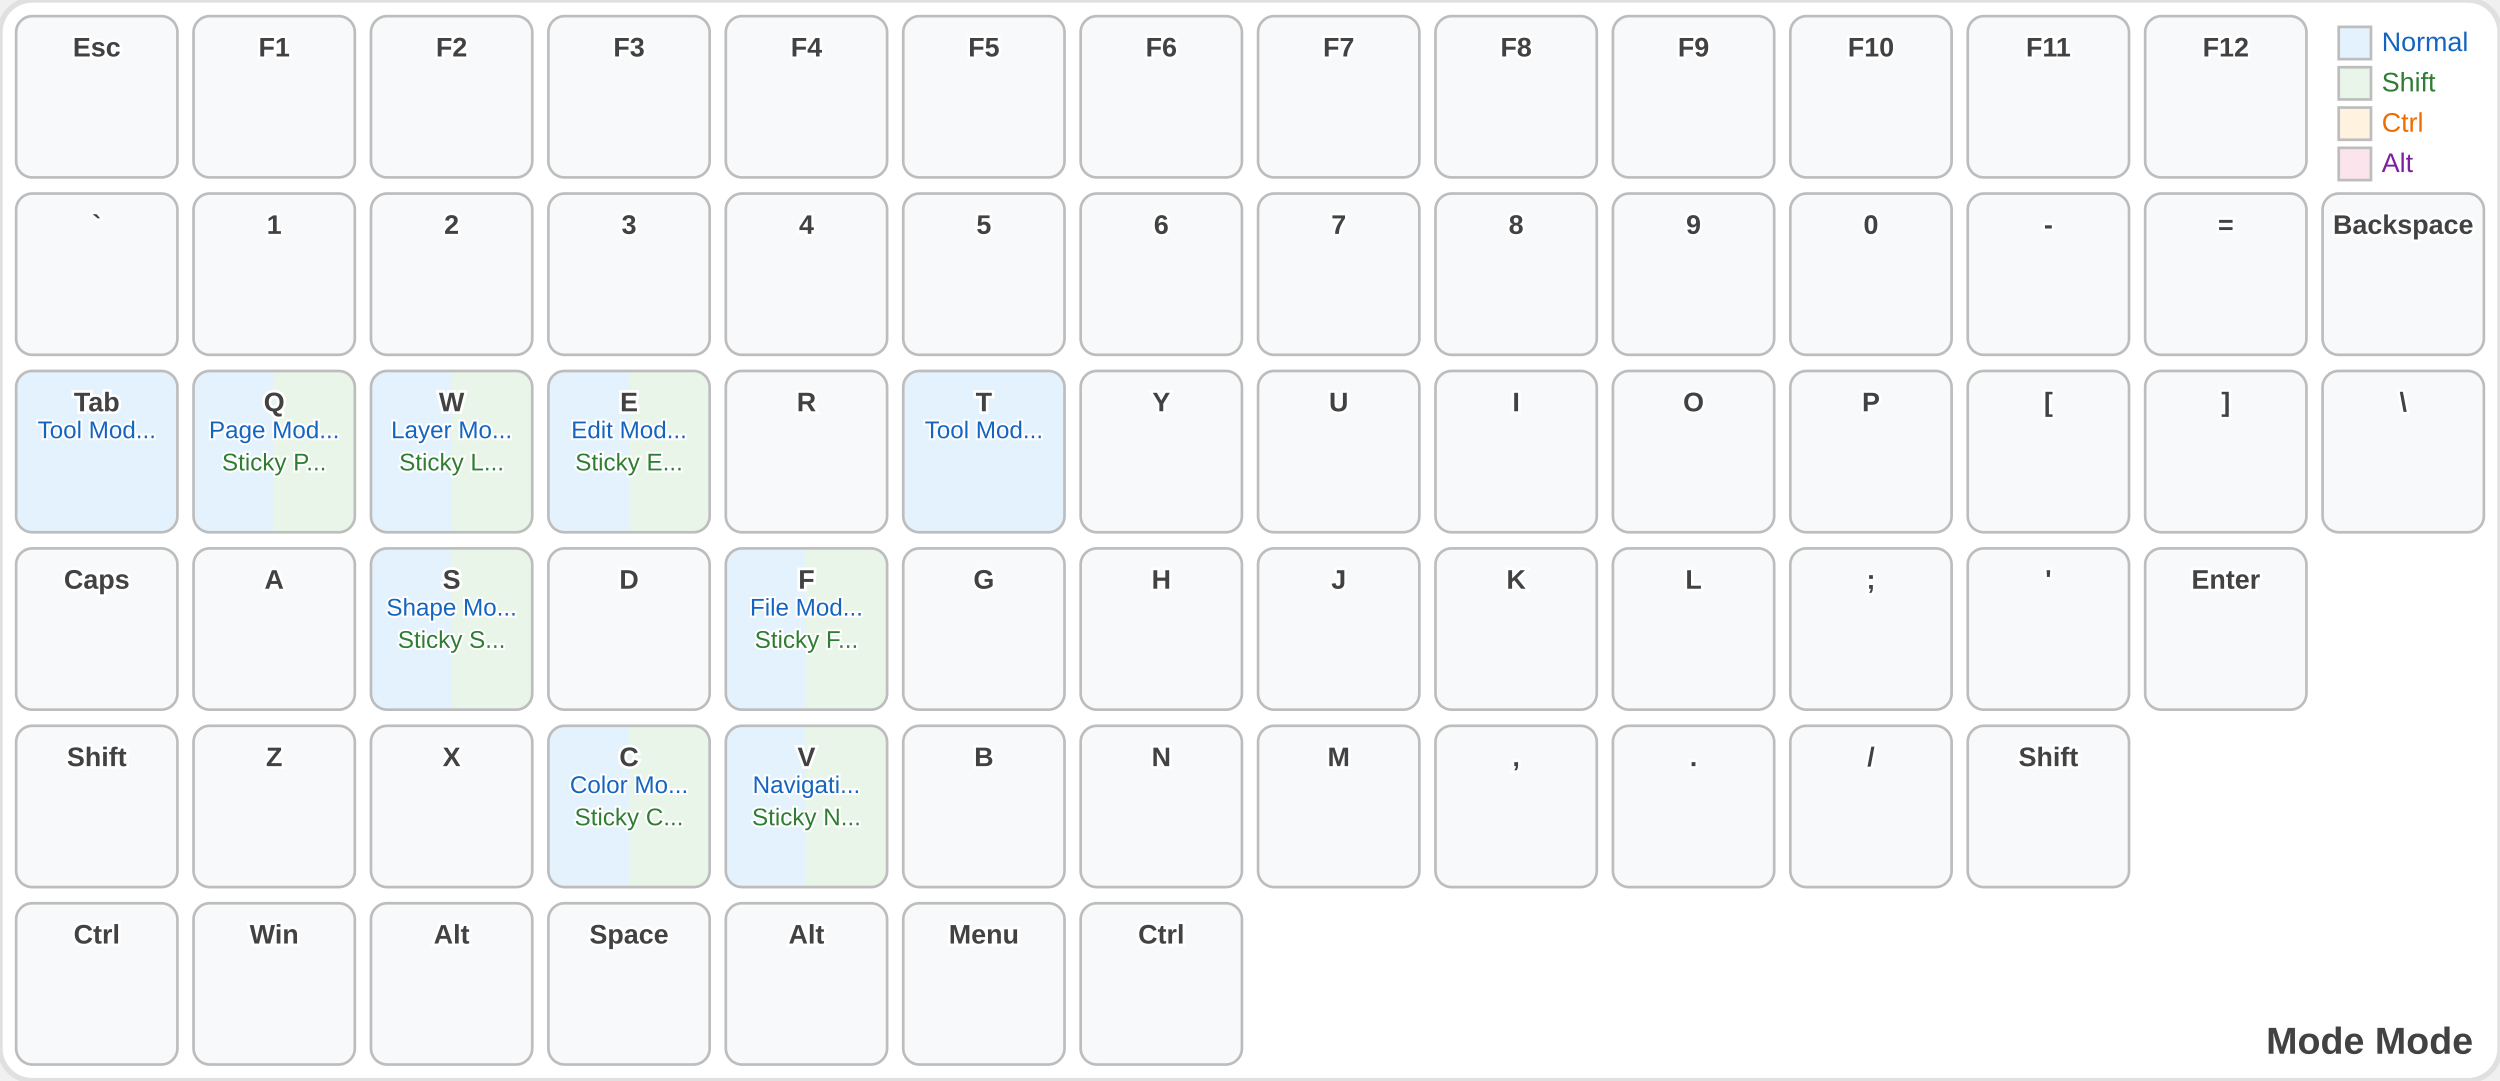
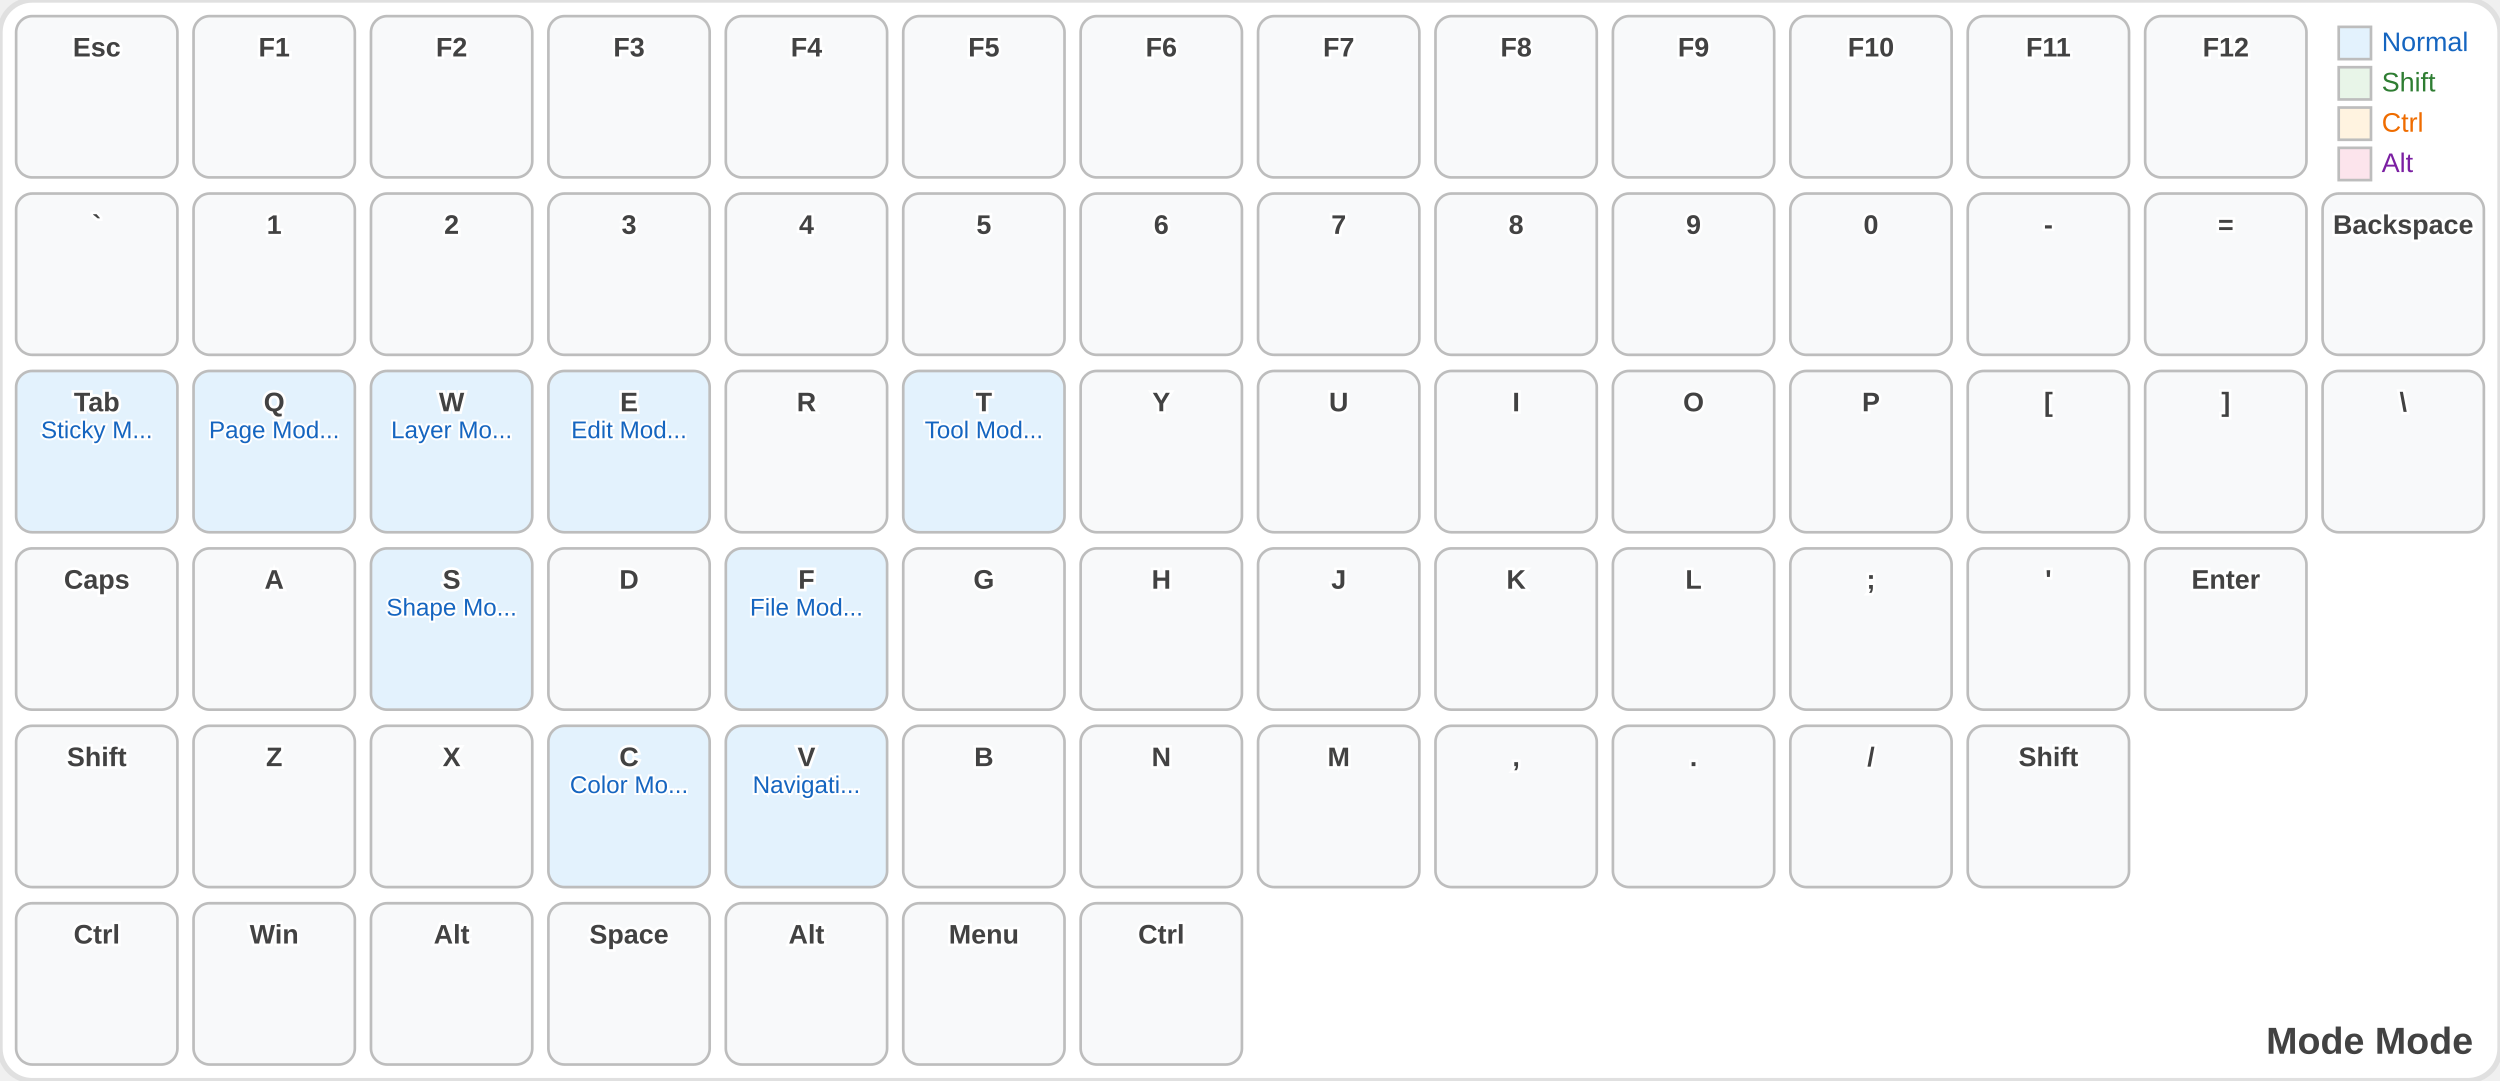
<svg xmlns="http://www.w3.org/2000/svg" baseProfile="full" height="402" version="1.1" width="930">
-   <defs>
-     <linearGradient id="gradient_Q_72_138" x1="0" x2="1" y1="0" y2="0">
-       <stop offset="0.0" stop-color="#e3f2fd" />
-       <stop offset="0.5" stop-color="#e3f2fd" />
-       <stop offset="0.5" stop-color="#e3f2fd" />
-       <stop offset="0.5" stop-color="#e8f5e8" />
-     </linearGradient>
-     <linearGradient id="gradient_W_138_138" x1="0" x2="1" y1="0" y2="0">
-       <stop offset="0.0" stop-color="#e3f2fd" />
-       <stop offset="0.5" stop-color="#e3f2fd" />
-       <stop offset="0.5" stop-color="#e3f2fd" />
-       <stop offset="0.5" stop-color="#e8f5e8" />
-     </linearGradient>
-     <linearGradient id="gradient_E_204_138" x1="0" x2="1" y1="0" y2="0">
-       <stop offset="0.0" stop-color="#e3f2fd" />
-       <stop offset="0.5" stop-color="#e3f2fd" />
-       <stop offset="0.5" stop-color="#e3f2fd" />
-       <stop offset="0.5" stop-color="#e8f5e8" />
-     </linearGradient>
-     <linearGradient id="gradient_S_138_204" x1="0" x2="1" y1="0" y2="0">
-       <stop offset="0.0" stop-color="#e3f2fd" />
-       <stop offset="0.5" stop-color="#e3f2fd" />
-       <stop offset="0.5" stop-color="#e3f2fd" />
-       <stop offset="0.5" stop-color="#e8f5e8" />
-     </linearGradient>
-     <linearGradient id="gradient_F_270_204" x1="0" x2="1" y1="0" y2="0">
-       <stop offset="0.0" stop-color="#e3f2fd" />
-       <stop offset="0.5" stop-color="#e3f2fd" />
-       <stop offset="0.5" stop-color="#e3f2fd" />
-       <stop offset="0.5" stop-color="#e8f5e8" />
-     </linearGradient>
-     <linearGradient id="gradient_C_204_270" x1="0" x2="1" y1="0" y2="0">
-       <stop offset="0.0" stop-color="#e3f2fd" />
-       <stop offset="0.5" stop-color="#e3f2fd" />
-       <stop offset="0.5" stop-color="#e3f2fd" />
-       <stop offset="0.5" stop-color="#e8f5e8" />
-     </linearGradient>
-     <linearGradient id="gradient_V_270_270" x1="0" x2="1" y1="0" y2="0">
-       <stop offset="0.0" stop-color="#e3f2fd" />
-       <stop offset="0.5" stop-color="#e3f2fd" />
-       <stop offset="0.5" stop-color="#e3f2fd" />
-       <stop offset="0.5" stop-color="#e8f5e8" />
-     </linearGradient>
-   </defs>
+   <defs />
  <rect fill="#ffffff" height="402" rx="12" ry="12" stroke="#e0e0e0" stroke-width="2" width="930" x="0" y="0" />
  <rect fill="#e3f2fd" height="12" stroke="#bdbdbd" width="12" x="870" y="10" />
  <text fill="#1565c0" font-family="Arial, sans-serif" font-size="10" x="886" y="19">Normal</text>
  <rect fill="#e8f5e8" height="12" stroke="#bdbdbd" width="12" x="870" y="25" />
  <text fill="#2e7d32" font-family="Arial, sans-serif" font-size="10" x="886" y="34">Shift</text>
  <rect fill="#fff3e0" height="12" stroke="#bdbdbd" width="12" x="870" y="40" />
  <text fill="#ef6c00" font-family="Arial, sans-serif" font-size="10" x="886" y="49">Ctrl</text>
  <rect fill="#fce4ec" height="12" stroke="#bdbdbd" width="12" x="870" y="55" />
  <text fill="#7b1fa2" font-family="Arial, sans-serif" font-size="10" x="886" y="64">Alt</text>
  <text fill="none" font-family="Arial, sans-serif" font-size="14" font-weight="bold" stroke="#ffffff" stroke-width="2" text-anchor="end" x="920" y="392">Mode Mode</text>
  <text fill="#424242" font-family="Arial, sans-serif" font-size="14" font-weight="bold" text-anchor="end" x="920" y="392">Mode Mode</text>
  <rect fill="#f8f9fa" height="60" rx="6" ry="6" stroke="#bdbdbd" stroke-width="1" width="60" x="6" y="6" />
  <text fill="none" font-family="Arial, sans-serif" font-size="10" font-weight="bold" stroke="#ffffff" stroke-width="2" text-anchor="middle" x="36.0" y="21">Esc</text>
  <text fill="#424242" font-family="Arial, sans-serif" font-size="10" font-weight="bold" text-anchor="middle" x="36.0" y="21">Esc</text>
  <rect fill="#f8f9fa" height="60" rx="6" ry="6" stroke="#bdbdbd" stroke-width="1" width="60" x="72" y="6" />
  <text fill="none" font-family="Arial, sans-serif" font-size="10" font-weight="bold" stroke="#ffffff" stroke-width="2" text-anchor="middle" x="102.0" y="21">F1</text>
  <text fill="#424242" font-family="Arial, sans-serif" font-size="10" font-weight="bold" text-anchor="middle" x="102.0" y="21">F1</text>
  <rect fill="#f8f9fa" height="60" rx="6" ry="6" stroke="#bdbdbd" stroke-width="1" width="60" x="138" y="6" />
  <text fill="none" font-family="Arial, sans-serif" font-size="10" font-weight="bold" stroke="#ffffff" stroke-width="2" text-anchor="middle" x="168.0" y="21">F2</text>
  <text fill="#424242" font-family="Arial, sans-serif" font-size="10" font-weight="bold" text-anchor="middle" x="168.0" y="21">F2</text>
  <rect fill="#f8f9fa" height="60" rx="6" ry="6" stroke="#bdbdbd" stroke-width="1" width="60" x="204" y="6" />
  <text fill="none" font-family="Arial, sans-serif" font-size="10" font-weight="bold" stroke="#ffffff" stroke-width="2" text-anchor="middle" x="234.0" y="21">F3</text>
  <text fill="#424242" font-family="Arial, sans-serif" font-size="10" font-weight="bold" text-anchor="middle" x="234.0" y="21">F3</text>
  <rect fill="#f8f9fa" height="60" rx="6" ry="6" stroke="#bdbdbd" stroke-width="1" width="60" x="270" y="6" />
  <text fill="none" font-family="Arial, sans-serif" font-size="10" font-weight="bold" stroke="#ffffff" stroke-width="2" text-anchor="middle" x="300.0" y="21">F4</text>
  <text fill="#424242" font-family="Arial, sans-serif" font-size="10" font-weight="bold" text-anchor="middle" x="300.0" y="21">F4</text>
  <rect fill="#f8f9fa" height="60" rx="6" ry="6" stroke="#bdbdbd" stroke-width="1" width="60" x="336" y="6" />
  <text fill="none" font-family="Arial, sans-serif" font-size="10" font-weight="bold" stroke="#ffffff" stroke-width="2" text-anchor="middle" x="366.0" y="21">F5</text>
  <text fill="#424242" font-family="Arial, sans-serif" font-size="10" font-weight="bold" text-anchor="middle" x="366.0" y="21">F5</text>
  <rect fill="#f8f9fa" height="60" rx="6" ry="6" stroke="#bdbdbd" stroke-width="1" width="60" x="402" y="6" />
  <text fill="none" font-family="Arial, sans-serif" font-size="10" font-weight="bold" stroke="#ffffff" stroke-width="2" text-anchor="middle" x="432.0" y="21">F6</text>
  <text fill="#424242" font-family="Arial, sans-serif" font-size="10" font-weight="bold" text-anchor="middle" x="432.0" y="21">F6</text>
  <rect fill="#f8f9fa" height="60" rx="6" ry="6" stroke="#bdbdbd" stroke-width="1" width="60" x="468" y="6" />
  <text fill="none" font-family="Arial, sans-serif" font-size="10" font-weight="bold" stroke="#ffffff" stroke-width="2" text-anchor="middle" x="498.0" y="21">F7</text>
  <text fill="#424242" font-family="Arial, sans-serif" font-size="10" font-weight="bold" text-anchor="middle" x="498.0" y="21">F7</text>
  <rect fill="#f8f9fa" height="60" rx="6" ry="6" stroke="#bdbdbd" stroke-width="1" width="60" x="534" y="6" />
  <text fill="none" font-family="Arial, sans-serif" font-size="10" font-weight="bold" stroke="#ffffff" stroke-width="2" text-anchor="middle" x="564.0" y="21">F8</text>
  <text fill="#424242" font-family="Arial, sans-serif" font-size="10" font-weight="bold" text-anchor="middle" x="564.0" y="21">F8</text>
  <rect fill="#f8f9fa" height="60" rx="6" ry="6" stroke="#bdbdbd" stroke-width="1" width="60" x="600" y="6" />
  <text fill="none" font-family="Arial, sans-serif" font-size="10" font-weight="bold" stroke="#ffffff" stroke-width="2" text-anchor="middle" x="630.0" y="21">F9</text>
  <text fill="#424242" font-family="Arial, sans-serif" font-size="10" font-weight="bold" text-anchor="middle" x="630.0" y="21">F9</text>
  <rect fill="#f8f9fa" height="60" rx="6" ry="6" stroke="#bdbdbd" stroke-width="1" width="60" x="666" y="6" />
  <text fill="none" font-family="Arial, sans-serif" font-size="10" font-weight="bold" stroke="#ffffff" stroke-width="2" text-anchor="middle" x="696.0" y="21">F10</text>
  <text fill="#424242" font-family="Arial, sans-serif" font-size="10" font-weight="bold" text-anchor="middle" x="696.0" y="21">F10</text>
  <rect fill="#f8f9fa" height="60" rx="6" ry="6" stroke="#bdbdbd" stroke-width="1" width="60" x="732" y="6" />
  <text fill="none" font-family="Arial, sans-serif" font-size="10" font-weight="bold" stroke="#ffffff" stroke-width="2" text-anchor="middle" x="762.0" y="21">F11</text>
  <text fill="#424242" font-family="Arial, sans-serif" font-size="10" font-weight="bold" text-anchor="middle" x="762.0" y="21">F11</text>
  <rect fill="#f8f9fa" height="60" rx="6" ry="6" stroke="#bdbdbd" stroke-width="1" width="60" x="798" y="6" />
  <text fill="none" font-family="Arial, sans-serif" font-size="10" font-weight="bold" stroke="#ffffff" stroke-width="2" text-anchor="middle" x="828.0" y="21">F12</text>
  <text fill="#424242" font-family="Arial, sans-serif" font-size="10" font-weight="bold" text-anchor="middle" x="828.0" y="21">F12</text>
  <rect fill="#f8f9fa" height="60" rx="6" ry="6" stroke="#bdbdbd" stroke-width="1" width="60" x="6" y="72" />
  <text fill="none" font-family="Arial, sans-serif" font-size="10" font-weight="bold" stroke="#ffffff" stroke-width="2" text-anchor="middle" x="36.0" y="87">`</text>
  <text fill="#424242" font-family="Arial, sans-serif" font-size="10" font-weight="bold" text-anchor="middle" x="36.0" y="87">`</text>
  <rect fill="#f8f9fa" height="60" rx="6" ry="6" stroke="#bdbdbd" stroke-width="1" width="60" x="72" y="72" />
  <text fill="none" font-family="Arial, sans-serif" font-size="10" font-weight="bold" stroke="#ffffff" stroke-width="2" text-anchor="middle" x="102.0" y="87">1</text>
  <text fill="#424242" font-family="Arial, sans-serif" font-size="10" font-weight="bold" text-anchor="middle" x="102.0" y="87">1</text>
  <rect fill="#f8f9fa" height="60" rx="6" ry="6" stroke="#bdbdbd" stroke-width="1" width="60" x="138" y="72" />
  <text fill="none" font-family="Arial, sans-serif" font-size="10" font-weight="bold" stroke="#ffffff" stroke-width="2" text-anchor="middle" x="168.0" y="87">2</text>
  <text fill="#424242" font-family="Arial, sans-serif" font-size="10" font-weight="bold" text-anchor="middle" x="168.0" y="87">2</text>
  <rect fill="#f8f9fa" height="60" rx="6" ry="6" stroke="#bdbdbd" stroke-width="1" width="60" x="204" y="72" />
  <text fill="none" font-family="Arial, sans-serif" font-size="10" font-weight="bold" stroke="#ffffff" stroke-width="2" text-anchor="middle" x="234.0" y="87">3</text>
  <text fill="#424242" font-family="Arial, sans-serif" font-size="10" font-weight="bold" text-anchor="middle" x="234.0" y="87">3</text>
  <rect fill="#f8f9fa" height="60" rx="6" ry="6" stroke="#bdbdbd" stroke-width="1" width="60" x="270" y="72" />
  <text fill="none" font-family="Arial, sans-serif" font-size="10" font-weight="bold" stroke="#ffffff" stroke-width="2" text-anchor="middle" x="300.0" y="87">4</text>
  <text fill="#424242" font-family="Arial, sans-serif" font-size="10" font-weight="bold" text-anchor="middle" x="300.0" y="87">4</text>
  <rect fill="#f8f9fa" height="60" rx="6" ry="6" stroke="#bdbdbd" stroke-width="1" width="60" x="336" y="72" />
  <text fill="none" font-family="Arial, sans-serif" font-size="10" font-weight="bold" stroke="#ffffff" stroke-width="2" text-anchor="middle" x="366.0" y="87">5</text>
  <text fill="#424242" font-family="Arial, sans-serif" font-size="10" font-weight="bold" text-anchor="middle" x="366.0" y="87">5</text>
  <rect fill="#f8f9fa" height="60" rx="6" ry="6" stroke="#bdbdbd" stroke-width="1" width="60" x="402" y="72" />
  <text fill="none" font-family="Arial, sans-serif" font-size="10" font-weight="bold" stroke="#ffffff" stroke-width="2" text-anchor="middle" x="432.0" y="87">6</text>
  <text fill="#424242" font-family="Arial, sans-serif" font-size="10" font-weight="bold" text-anchor="middle" x="432.0" y="87">6</text>
  <rect fill="#f8f9fa" height="60" rx="6" ry="6" stroke="#bdbdbd" stroke-width="1" width="60" x="468" y="72" />
  <text fill="none" font-family="Arial, sans-serif" font-size="10" font-weight="bold" stroke="#ffffff" stroke-width="2" text-anchor="middle" x="498.0" y="87">7</text>
  <text fill="#424242" font-family="Arial, sans-serif" font-size="10" font-weight="bold" text-anchor="middle" x="498.0" y="87">7</text>
  <rect fill="#f8f9fa" height="60" rx="6" ry="6" stroke="#bdbdbd" stroke-width="1" width="60" x="534" y="72" />
  <text fill="none" font-family="Arial, sans-serif" font-size="10" font-weight="bold" stroke="#ffffff" stroke-width="2" text-anchor="middle" x="564.0" y="87">8</text>
  <text fill="#424242" font-family="Arial, sans-serif" font-size="10" font-weight="bold" text-anchor="middle" x="564.0" y="87">8</text>
  <rect fill="#f8f9fa" height="60" rx="6" ry="6" stroke="#bdbdbd" stroke-width="1" width="60" x="600" y="72" />
  <text fill="none" font-family="Arial, sans-serif" font-size="10" font-weight="bold" stroke="#ffffff" stroke-width="2" text-anchor="middle" x="630.0" y="87">9</text>
  <text fill="#424242" font-family="Arial, sans-serif" font-size="10" font-weight="bold" text-anchor="middle" x="630.0" y="87">9</text>
  <rect fill="#f8f9fa" height="60" rx="6" ry="6" stroke="#bdbdbd" stroke-width="1" width="60" x="666" y="72" />
  <text fill="none" font-family="Arial, sans-serif" font-size="10" font-weight="bold" stroke="#ffffff" stroke-width="2" text-anchor="middle" x="696.0" y="87">0</text>
  <text fill="#424242" font-family="Arial, sans-serif" font-size="10" font-weight="bold" text-anchor="middle" x="696.0" y="87">0</text>
  <rect fill="#f8f9fa" height="60" rx="6" ry="6" stroke="#bdbdbd" stroke-width="1" width="60" x="732" y="72" />
  <text fill="none" font-family="Arial, sans-serif" font-size="10" font-weight="bold" stroke="#ffffff" stroke-width="2" text-anchor="middle" x="762.0" y="87">-</text>
  <text fill="#424242" font-family="Arial, sans-serif" font-size="10" font-weight="bold" text-anchor="middle" x="762.0" y="87">-</text>
  <rect fill="#f8f9fa" height="60" rx="6" ry="6" stroke="#bdbdbd" stroke-width="1" width="60" x="798" y="72" />
  <text fill="none" font-family="Arial, sans-serif" font-size="10" font-weight="bold" stroke="#ffffff" stroke-width="2" text-anchor="middle" x="828.0" y="87">=</text>
  <text fill="#424242" font-family="Arial, sans-serif" font-size="10" font-weight="bold" text-anchor="middle" x="828.0" y="87">=</text>
  <rect fill="#f8f9fa" height="60" rx="6" ry="6" stroke="#bdbdbd" stroke-width="1" width="60" x="864" y="72" />
  <text fill="none" font-family="Arial, sans-serif" font-size="10" font-weight="bold" stroke="#ffffff" stroke-width="2" text-anchor="middle" x="894.0" y="87">Backspace</text>
  <text fill="#424242" font-family="Arial, sans-serif" font-size="10" font-weight="bold" text-anchor="middle" x="894.0" y="87">Backspace</text>
  <rect fill="#e3f2fd" height="60" rx="6" ry="6" stroke="#bdbdbd" stroke-width="1" width="60" x="6" y="138" />
  <text fill="none" font-family="Arial, sans-serif" font-size="10" font-weight="bold" stroke="#ffffff" stroke-width="2" text-anchor="middle" x="36.0" y="153">Tab</text>
  <text fill="#424242" font-family="Arial, sans-serif" font-size="10" font-weight="bold" text-anchor="middle" x="36.0" y="153">Tab</text>
-   <text fill="none" font-family="Arial, sans-serif" font-size="9" font-weight="normal" stroke="#ffffff" stroke-width="1.5" text-anchor="middle" x="36.0" y="163">Tool Mod...</text>
-   <text fill="#1565c0" font-family="Arial, sans-serif" font-size="9" font-weight="normal" text-anchor="middle" x="36.0" y="163">Tool Mod...</text>
-   <rect fill="url(#gradient_Q_72_138)" height="60" rx="6" ry="6" stroke="#bdbdbd" stroke-width="1" width="60" x="72" y="138" />
+   <text fill="none" font-family="Arial, sans-serif" font-size="9" font-weight="normal" stroke="#ffffff" stroke-width="1.5" text-anchor="middle" x="36.0" y="163">Sticky M...</text>
+   <text fill="#1565c0" font-family="Arial, sans-serif" font-size="9" font-weight="normal" text-anchor="middle" x="36.0" y="163">Sticky M...</text>
+   <rect fill="#e3f2fd" height="60" rx="6" ry="6" stroke="#bdbdbd" stroke-width="1" width="60" x="72" y="138" />
  <text fill="none" font-family="Arial, sans-serif" font-size="10" font-weight="bold" stroke="#ffffff" stroke-width="2" text-anchor="middle" x="102.0" y="153">Q</text>
  <text fill="#424242" font-family="Arial, sans-serif" font-size="10" font-weight="bold" text-anchor="middle" x="102.0" y="153">Q</text>
  <text fill="none" font-family="Arial, sans-serif" font-size="9" font-weight="normal" stroke="#ffffff" stroke-width="1.5" text-anchor="middle" x="102.0" y="163">Page Mod...</text>
  <text fill="#1565c0" font-family="Arial, sans-serif" font-size="9" font-weight="normal" text-anchor="middle" x="102.0" y="163">Page Mod...</text>
-   <text fill="none" font-family="Arial, sans-serif" font-size="9" font-weight="normal" stroke="#ffffff" stroke-width="1.5" text-anchor="middle" x="102.0" y="175">Sticky P...</text>
-   <text fill="#2e7d32" font-family="Arial, sans-serif" font-size="9" font-weight="normal" text-anchor="middle" x="102.0" y="175">Sticky P...</text>
-   <rect fill="url(#gradient_W_138_138)" height="60" rx="6" ry="6" stroke="#bdbdbd" stroke-width="1" width="60" x="138" y="138" />
+   <rect fill="#e3f2fd" height="60" rx="6" ry="6" stroke="#bdbdbd" stroke-width="1" width="60" x="138" y="138" />
  <text fill="none" font-family="Arial, sans-serif" font-size="10" font-weight="bold" stroke="#ffffff" stroke-width="2" text-anchor="middle" x="168.0" y="153">W</text>
  <text fill="#424242" font-family="Arial, sans-serif" font-size="10" font-weight="bold" text-anchor="middle" x="168.0" y="153">W</text>
  <text fill="none" font-family="Arial, sans-serif" font-size="9" font-weight="normal" stroke="#ffffff" stroke-width="1.5" text-anchor="middle" x="168.0" y="163">Layer Mo...</text>
  <text fill="#1565c0" font-family="Arial, sans-serif" font-size="9" font-weight="normal" text-anchor="middle" x="168.0" y="163">Layer Mo...</text>
-   <text fill="none" font-family="Arial, sans-serif" font-size="9" font-weight="normal" stroke="#ffffff" stroke-width="1.5" text-anchor="middle" x="168.0" y="175">Sticky L...</text>
-   <text fill="#2e7d32" font-family="Arial, sans-serif" font-size="9" font-weight="normal" text-anchor="middle" x="168.0" y="175">Sticky L...</text>
-   <rect fill="url(#gradient_E_204_138)" height="60" rx="6" ry="6" stroke="#bdbdbd" stroke-width="1" width="60" x="204" y="138" />
+   <rect fill="#e3f2fd" height="60" rx="6" ry="6" stroke="#bdbdbd" stroke-width="1" width="60" x="204" y="138" />
  <text fill="none" font-family="Arial, sans-serif" font-size="10" font-weight="bold" stroke="#ffffff" stroke-width="2" text-anchor="middle" x="234.0" y="153">E</text>
  <text fill="#424242" font-family="Arial, sans-serif" font-size="10" font-weight="bold" text-anchor="middle" x="234.0" y="153">E</text>
  <text fill="none" font-family="Arial, sans-serif" font-size="9" font-weight="normal" stroke="#ffffff" stroke-width="1.5" text-anchor="middle" x="234.0" y="163">Edit Mod...</text>
  <text fill="#1565c0" font-family="Arial, sans-serif" font-size="9" font-weight="normal" text-anchor="middle" x="234.0" y="163">Edit Mod...</text>
-   <text fill="none" font-family="Arial, sans-serif" font-size="9" font-weight="normal" stroke="#ffffff" stroke-width="1.5" text-anchor="middle" x="234.0" y="175">Sticky E...</text>
-   <text fill="#2e7d32" font-family="Arial, sans-serif" font-size="9" font-weight="normal" text-anchor="middle" x="234.0" y="175">Sticky E...</text>
  <rect fill="#f8f9fa" height="60" rx="6" ry="6" stroke="#bdbdbd" stroke-width="1" width="60" x="270" y="138" />
  <text fill="none" font-family="Arial, sans-serif" font-size="10" font-weight="bold" stroke="#ffffff" stroke-width="2" text-anchor="middle" x="300.0" y="153">R</text>
  <text fill="#424242" font-family="Arial, sans-serif" font-size="10" font-weight="bold" text-anchor="middle" x="300.0" y="153">R</text>
  <rect fill="#e3f2fd" height="60" rx="6" ry="6" stroke="#bdbdbd" stroke-width="1" width="60" x="336" y="138" />
  <text fill="none" font-family="Arial, sans-serif" font-size="10" font-weight="bold" stroke="#ffffff" stroke-width="2" text-anchor="middle" x="366.0" y="153">T</text>
  <text fill="#424242" font-family="Arial, sans-serif" font-size="10" font-weight="bold" text-anchor="middle" x="366.0" y="153">T</text>
  <text fill="none" font-family="Arial, sans-serif" font-size="9" font-weight="normal" stroke="#ffffff" stroke-width="1.5" text-anchor="middle" x="366.0" y="163">Tool Mod...</text>
  <text fill="#1565c0" font-family="Arial, sans-serif" font-size="9" font-weight="normal" text-anchor="middle" x="366.0" y="163">Tool Mod...</text>
  <rect fill="#f8f9fa" height="60" rx="6" ry="6" stroke="#bdbdbd" stroke-width="1" width="60" x="402" y="138" />
  <text fill="none" font-family="Arial, sans-serif" font-size="10" font-weight="bold" stroke="#ffffff" stroke-width="2" text-anchor="middle" x="432.0" y="153">Y</text>
  <text fill="#424242" font-family="Arial, sans-serif" font-size="10" font-weight="bold" text-anchor="middle" x="432.0" y="153">Y</text>
  <rect fill="#f8f9fa" height="60" rx="6" ry="6" stroke="#bdbdbd" stroke-width="1" width="60" x="468" y="138" />
  <text fill="none" font-family="Arial, sans-serif" font-size="10" font-weight="bold" stroke="#ffffff" stroke-width="2" text-anchor="middle" x="498.0" y="153">U</text>
  <text fill="#424242" font-family="Arial, sans-serif" font-size="10" font-weight="bold" text-anchor="middle" x="498.0" y="153">U</text>
  <rect fill="#f8f9fa" height="60" rx="6" ry="6" stroke="#bdbdbd" stroke-width="1" width="60" x="534" y="138" />
  <text fill="none" font-family="Arial, sans-serif" font-size="10" font-weight="bold" stroke="#ffffff" stroke-width="2" text-anchor="middle" x="564.0" y="153">I</text>
  <text fill="#424242" font-family="Arial, sans-serif" font-size="10" font-weight="bold" text-anchor="middle" x="564.0" y="153">I</text>
  <rect fill="#f8f9fa" height="60" rx="6" ry="6" stroke="#bdbdbd" stroke-width="1" width="60" x="600" y="138" />
  <text fill="none" font-family="Arial, sans-serif" font-size="10" font-weight="bold" stroke="#ffffff" stroke-width="2" text-anchor="middle" x="630.0" y="153">O</text>
  <text fill="#424242" font-family="Arial, sans-serif" font-size="10" font-weight="bold" text-anchor="middle" x="630.0" y="153">O</text>
  <rect fill="#f8f9fa" height="60" rx="6" ry="6" stroke="#bdbdbd" stroke-width="1" width="60" x="666" y="138" />
  <text fill="none" font-family="Arial, sans-serif" font-size="10" font-weight="bold" stroke="#ffffff" stroke-width="2" text-anchor="middle" x="696.0" y="153">P</text>
  <text fill="#424242" font-family="Arial, sans-serif" font-size="10" font-weight="bold" text-anchor="middle" x="696.0" y="153">P</text>
  <rect fill="#f8f9fa" height="60" rx="6" ry="6" stroke="#bdbdbd" stroke-width="1" width="60" x="732" y="138" />
  <text fill="none" font-family="Arial, sans-serif" font-size="10" font-weight="bold" stroke="#ffffff" stroke-width="2" text-anchor="middle" x="762.0" y="153">[</text>
  <text fill="#424242" font-family="Arial, sans-serif" font-size="10" font-weight="bold" text-anchor="middle" x="762.0" y="153">[</text>
  <rect fill="#f8f9fa" height="60" rx="6" ry="6" stroke="#bdbdbd" stroke-width="1" width="60" x="798" y="138" />
  <text fill="none" font-family="Arial, sans-serif" font-size="10" font-weight="bold" stroke="#ffffff" stroke-width="2" text-anchor="middle" x="828.0" y="153">]</text>
  <text fill="#424242" font-family="Arial, sans-serif" font-size="10" font-weight="bold" text-anchor="middle" x="828.0" y="153">]</text>
  <rect fill="#f8f9fa" height="60" rx="6" ry="6" stroke="#bdbdbd" stroke-width="1" width="60" x="864" y="138" />
  <text fill="none" font-family="Arial, sans-serif" font-size="10" font-weight="bold" stroke="#ffffff" stroke-width="2" text-anchor="middle" x="894.0" y="153">\</text>
  <text fill="#424242" font-family="Arial, sans-serif" font-size="10" font-weight="bold" text-anchor="middle" x="894.0" y="153">\</text>
  <rect fill="#f8f9fa" height="60" rx="6" ry="6" stroke="#bdbdbd" stroke-width="1" width="60" x="6" y="204" />
  <text fill="none" font-family="Arial, sans-serif" font-size="10" font-weight="bold" stroke="#ffffff" stroke-width="2" text-anchor="middle" x="36.0" y="219">Caps</text>
  <text fill="#424242" font-family="Arial, sans-serif" font-size="10" font-weight="bold" text-anchor="middle" x="36.0" y="219">Caps</text>
  <rect fill="#f8f9fa" height="60" rx="6" ry="6" stroke="#bdbdbd" stroke-width="1" width="60" x="72" y="204" />
  <text fill="none" font-family="Arial, sans-serif" font-size="10" font-weight="bold" stroke="#ffffff" stroke-width="2" text-anchor="middle" x="102.0" y="219">A</text>
  <text fill="#424242" font-family="Arial, sans-serif" font-size="10" font-weight="bold" text-anchor="middle" x="102.0" y="219">A</text>
-   <rect fill="url(#gradient_S_138_204)" height="60" rx="6" ry="6" stroke="#bdbdbd" stroke-width="1" width="60" x="138" y="204" />
+   <rect fill="#e3f2fd" height="60" rx="6" ry="6" stroke="#bdbdbd" stroke-width="1" width="60" x="138" y="204" />
  <text fill="none" font-family="Arial, sans-serif" font-size="10" font-weight="bold" stroke="#ffffff" stroke-width="2" text-anchor="middle" x="168.0" y="219">S</text>
  <text fill="#424242" font-family="Arial, sans-serif" font-size="10" font-weight="bold" text-anchor="middle" x="168.0" y="219">S</text>
  <text fill="none" font-family="Arial, sans-serif" font-size="9" font-weight="normal" stroke="#ffffff" stroke-width="1.5" text-anchor="middle" x="168.0" y="229">Shape Mo...</text>
  <text fill="#1565c0" font-family="Arial, sans-serif" font-size="9" font-weight="normal" text-anchor="middle" x="168.0" y="229">Shape Mo...</text>
-   <text fill="none" font-family="Arial, sans-serif" font-size="9" font-weight="normal" stroke="#ffffff" stroke-width="1.5" text-anchor="middle" x="168.0" y="241">Sticky S...</text>
-   <text fill="#2e7d32" font-family="Arial, sans-serif" font-size="9" font-weight="normal" text-anchor="middle" x="168.0" y="241">Sticky S...</text>
  <rect fill="#f8f9fa" height="60" rx="6" ry="6" stroke="#bdbdbd" stroke-width="1" width="60" x="204" y="204" />
  <text fill="none" font-family="Arial, sans-serif" font-size="10" font-weight="bold" stroke="#ffffff" stroke-width="2" text-anchor="middle" x="234.0" y="219">D</text>
  <text fill="#424242" font-family="Arial, sans-serif" font-size="10" font-weight="bold" text-anchor="middle" x="234.0" y="219">D</text>
-   <rect fill="url(#gradient_F_270_204)" height="60" rx="6" ry="6" stroke="#bdbdbd" stroke-width="1" width="60" x="270" y="204" />
+   <rect fill="#e3f2fd" height="60" rx="6" ry="6" stroke="#bdbdbd" stroke-width="1" width="60" x="270" y="204" />
  <text fill="none" font-family="Arial, sans-serif" font-size="10" font-weight="bold" stroke="#ffffff" stroke-width="2" text-anchor="middle" x="300.0" y="219">F</text>
  <text fill="#424242" font-family="Arial, sans-serif" font-size="10" font-weight="bold" text-anchor="middle" x="300.0" y="219">F</text>
  <text fill="none" font-family="Arial, sans-serif" font-size="9" font-weight="normal" stroke="#ffffff" stroke-width="1.5" text-anchor="middle" x="300.0" y="229">File Mod...</text>
  <text fill="#1565c0" font-family="Arial, sans-serif" font-size="9" font-weight="normal" text-anchor="middle" x="300.0" y="229">File Mod...</text>
-   <text fill="none" font-family="Arial, sans-serif" font-size="9" font-weight="normal" stroke="#ffffff" stroke-width="1.5" text-anchor="middle" x="300.0" y="241">Sticky F...</text>
-   <text fill="#2e7d32" font-family="Arial, sans-serif" font-size="9" font-weight="normal" text-anchor="middle" x="300.0" y="241">Sticky F...</text>
  <rect fill="#f8f9fa" height="60" rx="6" ry="6" stroke="#bdbdbd" stroke-width="1" width="60" x="336" y="204" />
  <text fill="none" font-family="Arial, sans-serif" font-size="10" font-weight="bold" stroke="#ffffff" stroke-width="2" text-anchor="middle" x="366.0" y="219">G</text>
  <text fill="#424242" font-family="Arial, sans-serif" font-size="10" font-weight="bold" text-anchor="middle" x="366.0" y="219">G</text>
  <rect fill="#f8f9fa" height="60" rx="6" ry="6" stroke="#bdbdbd" stroke-width="1" width="60" x="402" y="204" />
  <text fill="none" font-family="Arial, sans-serif" font-size="10" font-weight="bold" stroke="#ffffff" stroke-width="2" text-anchor="middle" x="432.0" y="219">H</text>
  <text fill="#424242" font-family="Arial, sans-serif" font-size="10" font-weight="bold" text-anchor="middle" x="432.0" y="219">H</text>
  <rect fill="#f8f9fa" height="60" rx="6" ry="6" stroke="#bdbdbd" stroke-width="1" width="60" x="468" y="204" />
  <text fill="none" font-family="Arial, sans-serif" font-size="10" font-weight="bold" stroke="#ffffff" stroke-width="2" text-anchor="middle" x="498.0" y="219">J</text>
  <text fill="#424242" font-family="Arial, sans-serif" font-size="10" font-weight="bold" text-anchor="middle" x="498.0" y="219">J</text>
  <rect fill="#f8f9fa" height="60" rx="6" ry="6" stroke="#bdbdbd" stroke-width="1" width="60" x="534" y="204" />
  <text fill="none" font-family="Arial, sans-serif" font-size="10" font-weight="bold" stroke="#ffffff" stroke-width="2" text-anchor="middle" x="564.0" y="219">K</text>
  <text fill="#424242" font-family="Arial, sans-serif" font-size="10" font-weight="bold" text-anchor="middle" x="564.0" y="219">K</text>
  <rect fill="#f8f9fa" height="60" rx="6" ry="6" stroke="#bdbdbd" stroke-width="1" width="60" x="600" y="204" />
  <text fill="none" font-family="Arial, sans-serif" font-size="10" font-weight="bold" stroke="#ffffff" stroke-width="2" text-anchor="middle" x="630.0" y="219">L</text>
  <text fill="#424242" font-family="Arial, sans-serif" font-size="10" font-weight="bold" text-anchor="middle" x="630.0" y="219">L</text>
  <rect fill="#f8f9fa" height="60" rx="6" ry="6" stroke="#bdbdbd" stroke-width="1" width="60" x="666" y="204" />
  <text fill="none" font-family="Arial, sans-serif" font-size="10" font-weight="bold" stroke="#ffffff" stroke-width="2" text-anchor="middle" x="696.0" y="219">;</text>
  <text fill="#424242" font-family="Arial, sans-serif" font-size="10" font-weight="bold" text-anchor="middle" x="696.0" y="219">;</text>
  <rect fill="#f8f9fa" height="60" rx="6" ry="6" stroke="#bdbdbd" stroke-width="1" width="60" x="732" y="204" />
  <text fill="none" font-family="Arial, sans-serif" font-size="10" font-weight="bold" stroke="#ffffff" stroke-width="2" text-anchor="middle" x="762.0" y="219">'</text>
  <text fill="#424242" font-family="Arial, sans-serif" font-size="10" font-weight="bold" text-anchor="middle" x="762.0" y="219">'</text>
  <rect fill="#f8f9fa" height="60" rx="6" ry="6" stroke="#bdbdbd" stroke-width="1" width="60" x="798" y="204" />
  <text fill="none" font-family="Arial, sans-serif" font-size="10" font-weight="bold" stroke="#ffffff" stroke-width="2" text-anchor="middle" x="828.0" y="219">Enter</text>
  <text fill="#424242" font-family="Arial, sans-serif" font-size="10" font-weight="bold" text-anchor="middle" x="828.0" y="219">Enter</text>
  <rect fill="#f8f9fa" height="60" rx="6" ry="6" stroke="#bdbdbd" stroke-width="1" width="60" x="6" y="270" />
  <text fill="none" font-family="Arial, sans-serif" font-size="10" font-weight="bold" stroke="#ffffff" stroke-width="2" text-anchor="middle" x="36.0" y="285">Shift</text>
  <text fill="#424242" font-family="Arial, sans-serif" font-size="10" font-weight="bold" text-anchor="middle" x="36.0" y="285">Shift</text>
  <rect fill="#f8f9fa" height="60" rx="6" ry="6" stroke="#bdbdbd" stroke-width="1" width="60" x="72" y="270" />
  <text fill="none" font-family="Arial, sans-serif" font-size="10" font-weight="bold" stroke="#ffffff" stroke-width="2" text-anchor="middle" x="102.0" y="285">Z</text>
  <text fill="#424242" font-family="Arial, sans-serif" font-size="10" font-weight="bold" text-anchor="middle" x="102.0" y="285">Z</text>
  <rect fill="#f8f9fa" height="60" rx="6" ry="6" stroke="#bdbdbd" stroke-width="1" width="60" x="138" y="270" />
  <text fill="none" font-family="Arial, sans-serif" font-size="10" font-weight="bold" stroke="#ffffff" stroke-width="2" text-anchor="middle" x="168.0" y="285">X</text>
  <text fill="#424242" font-family="Arial, sans-serif" font-size="10" font-weight="bold" text-anchor="middle" x="168.0" y="285">X</text>
-   <rect fill="url(#gradient_C_204_270)" height="60" rx="6" ry="6" stroke="#bdbdbd" stroke-width="1" width="60" x="204" y="270" />
+   <rect fill="#e3f2fd" height="60" rx="6" ry="6" stroke="#bdbdbd" stroke-width="1" width="60" x="204" y="270" />
  <text fill="none" font-family="Arial, sans-serif" font-size="10" font-weight="bold" stroke="#ffffff" stroke-width="2" text-anchor="middle" x="234.0" y="285">C</text>
  <text fill="#424242" font-family="Arial, sans-serif" font-size="10" font-weight="bold" text-anchor="middle" x="234.0" y="285">C</text>
  <text fill="none" font-family="Arial, sans-serif" font-size="9" font-weight="normal" stroke="#ffffff" stroke-width="1.5" text-anchor="middle" x="234.0" y="295">Color Mo...</text>
  <text fill="#1565c0" font-family="Arial, sans-serif" font-size="9" font-weight="normal" text-anchor="middle" x="234.0" y="295">Color Mo...</text>
-   <text fill="none" font-family="Arial, sans-serif" font-size="9" font-weight="normal" stroke="#ffffff" stroke-width="1.5" text-anchor="middle" x="234.0" y="307">Sticky C...</text>
-   <text fill="#2e7d32" font-family="Arial, sans-serif" font-size="9" font-weight="normal" text-anchor="middle" x="234.0" y="307">Sticky C...</text>
-   <rect fill="url(#gradient_V_270_270)" height="60" rx="6" ry="6" stroke="#bdbdbd" stroke-width="1" width="60" x="270" y="270" />
+   <rect fill="#e3f2fd" height="60" rx="6" ry="6" stroke="#bdbdbd" stroke-width="1" width="60" x="270" y="270" />
  <text fill="none" font-family="Arial, sans-serif" font-size="10" font-weight="bold" stroke="#ffffff" stroke-width="2" text-anchor="middle" x="300.0" y="285">V</text>
  <text fill="#424242" font-family="Arial, sans-serif" font-size="10" font-weight="bold" text-anchor="middle" x="300.0" y="285">V</text>
  <text fill="none" font-family="Arial, sans-serif" font-size="9" font-weight="normal" stroke="#ffffff" stroke-width="1.5" text-anchor="middle" x="300.0" y="295">Navigati...</text>
  <text fill="#1565c0" font-family="Arial, sans-serif" font-size="9" font-weight="normal" text-anchor="middle" x="300.0" y="295">Navigati...</text>
-   <text fill="none" font-family="Arial, sans-serif" font-size="9" font-weight="normal" stroke="#ffffff" stroke-width="1.5" text-anchor="middle" x="300.0" y="307">Sticky N...</text>
-   <text fill="#2e7d32" font-family="Arial, sans-serif" font-size="9" font-weight="normal" text-anchor="middle" x="300.0" y="307">Sticky N...</text>
  <rect fill="#f8f9fa" height="60" rx="6" ry="6" stroke="#bdbdbd" stroke-width="1" width="60" x="336" y="270" />
  <text fill="none" font-family="Arial, sans-serif" font-size="10" font-weight="bold" stroke="#ffffff" stroke-width="2" text-anchor="middle" x="366.0" y="285">B</text>
  <text fill="#424242" font-family="Arial, sans-serif" font-size="10" font-weight="bold" text-anchor="middle" x="366.0" y="285">B</text>
  <rect fill="#f8f9fa" height="60" rx="6" ry="6" stroke="#bdbdbd" stroke-width="1" width="60" x="402" y="270" />
  <text fill="none" font-family="Arial, sans-serif" font-size="10" font-weight="bold" stroke="#ffffff" stroke-width="2" text-anchor="middle" x="432.0" y="285">N</text>
  <text fill="#424242" font-family="Arial, sans-serif" font-size="10" font-weight="bold" text-anchor="middle" x="432.0" y="285">N</text>
  <rect fill="#f8f9fa" height="60" rx="6" ry="6" stroke="#bdbdbd" stroke-width="1" width="60" x="468" y="270" />
  <text fill="none" font-family="Arial, sans-serif" font-size="10" font-weight="bold" stroke="#ffffff" stroke-width="2" text-anchor="middle" x="498.0" y="285">M</text>
  <text fill="#424242" font-family="Arial, sans-serif" font-size="10" font-weight="bold" text-anchor="middle" x="498.0" y="285">M</text>
  <rect fill="#f8f9fa" height="60" rx="6" ry="6" stroke="#bdbdbd" stroke-width="1" width="60" x="534" y="270" />
  <text fill="none" font-family="Arial, sans-serif" font-size="10" font-weight="bold" stroke="#ffffff" stroke-width="2" text-anchor="middle" x="564.0" y="285">,</text>
  <text fill="#424242" font-family="Arial, sans-serif" font-size="10" font-weight="bold" text-anchor="middle" x="564.0" y="285">,</text>
  <rect fill="#f8f9fa" height="60" rx="6" ry="6" stroke="#bdbdbd" stroke-width="1" width="60" x="600" y="270" />
  <text fill="none" font-family="Arial, sans-serif" font-size="10" font-weight="bold" stroke="#ffffff" stroke-width="2" text-anchor="middle" x="630.0" y="285">.</text>
  <text fill="#424242" font-family="Arial, sans-serif" font-size="10" font-weight="bold" text-anchor="middle" x="630.0" y="285">.</text>
  <rect fill="#f8f9fa" height="60" rx="6" ry="6" stroke="#bdbdbd" stroke-width="1" width="60" x="666" y="270" />
  <text fill="none" font-family="Arial, sans-serif" font-size="10" font-weight="bold" stroke="#ffffff" stroke-width="2" text-anchor="middle" x="696.0" y="285">/</text>
  <text fill="#424242" font-family="Arial, sans-serif" font-size="10" font-weight="bold" text-anchor="middle" x="696.0" y="285">/</text>
  <rect fill="#f8f9fa" height="60" rx="6" ry="6" stroke="#bdbdbd" stroke-width="1" width="60" x="732" y="270" />
  <text fill="none" font-family="Arial, sans-serif" font-size="10" font-weight="bold" stroke="#ffffff" stroke-width="2" text-anchor="middle" x="762.0" y="285">Shift</text>
  <text fill="#424242" font-family="Arial, sans-serif" font-size="10" font-weight="bold" text-anchor="middle" x="762.0" y="285">Shift</text>
  <rect fill="#f8f9fa" height="60" rx="6" ry="6" stroke="#bdbdbd" stroke-width="1" width="60" x="6" y="336" />
  <text fill="none" font-family="Arial, sans-serif" font-size="10" font-weight="bold" stroke="#ffffff" stroke-width="2" text-anchor="middle" x="36.0" y="351">Ctrl</text>
  <text fill="#424242" font-family="Arial, sans-serif" font-size="10" font-weight="bold" text-anchor="middle" x="36.0" y="351">Ctrl</text>
  <rect fill="#f8f9fa" height="60" rx="6" ry="6" stroke="#bdbdbd" stroke-width="1" width="60" x="72" y="336" />
  <text fill="none" font-family="Arial, sans-serif" font-size="10" font-weight="bold" stroke="#ffffff" stroke-width="2" text-anchor="middle" x="102.0" y="351">Win</text>
  <text fill="#424242" font-family="Arial, sans-serif" font-size="10" font-weight="bold" text-anchor="middle" x="102.0" y="351">Win</text>
  <rect fill="#f8f9fa" height="60" rx="6" ry="6" stroke="#bdbdbd" stroke-width="1" width="60" x="138" y="336" />
  <text fill="none" font-family="Arial, sans-serif" font-size="10" font-weight="bold" stroke="#ffffff" stroke-width="2" text-anchor="middle" x="168.0" y="351">Alt</text>
  <text fill="#424242" font-family="Arial, sans-serif" font-size="10" font-weight="bold" text-anchor="middle" x="168.0" y="351">Alt</text>
  <rect fill="#f8f9fa" height="60" rx="6" ry="6" stroke="#bdbdbd" stroke-width="1" width="60" x="204" y="336" />
  <text fill="none" font-family="Arial, sans-serif" font-size="10" font-weight="bold" stroke="#ffffff" stroke-width="2" text-anchor="middle" x="234.0" y="351">Space</text>
  <text fill="#424242" font-family="Arial, sans-serif" font-size="10" font-weight="bold" text-anchor="middle" x="234.0" y="351">Space</text>
  <rect fill="#f8f9fa" height="60" rx="6" ry="6" stroke="#bdbdbd" stroke-width="1" width="60" x="270" y="336" />
  <text fill="none" font-family="Arial, sans-serif" font-size="10" font-weight="bold" stroke="#ffffff" stroke-width="2" text-anchor="middle" x="300.0" y="351">Alt</text>
  <text fill="#424242" font-family="Arial, sans-serif" font-size="10" font-weight="bold" text-anchor="middle" x="300.0" y="351">Alt</text>
  <rect fill="#f8f9fa" height="60" rx="6" ry="6" stroke="#bdbdbd" stroke-width="1" width="60" x="336" y="336" />
  <text fill="none" font-family="Arial, sans-serif" font-size="10" font-weight="bold" stroke="#ffffff" stroke-width="2" text-anchor="middle" x="366.0" y="351">Menu</text>
  <text fill="#424242" font-family="Arial, sans-serif" font-size="10" font-weight="bold" text-anchor="middle" x="366.0" y="351">Menu</text>
  <rect fill="#f8f9fa" height="60" rx="6" ry="6" stroke="#bdbdbd" stroke-width="1" width="60" x="402" y="336" />
  <text fill="none" font-family="Arial, sans-serif" font-size="10" font-weight="bold" stroke="#ffffff" stroke-width="2" text-anchor="middle" x="432.0" y="351">Ctrl</text>
  <text fill="#424242" font-family="Arial, sans-serif" font-size="10" font-weight="bold" text-anchor="middle" x="432.0" y="351">Ctrl</text>
</svg>
